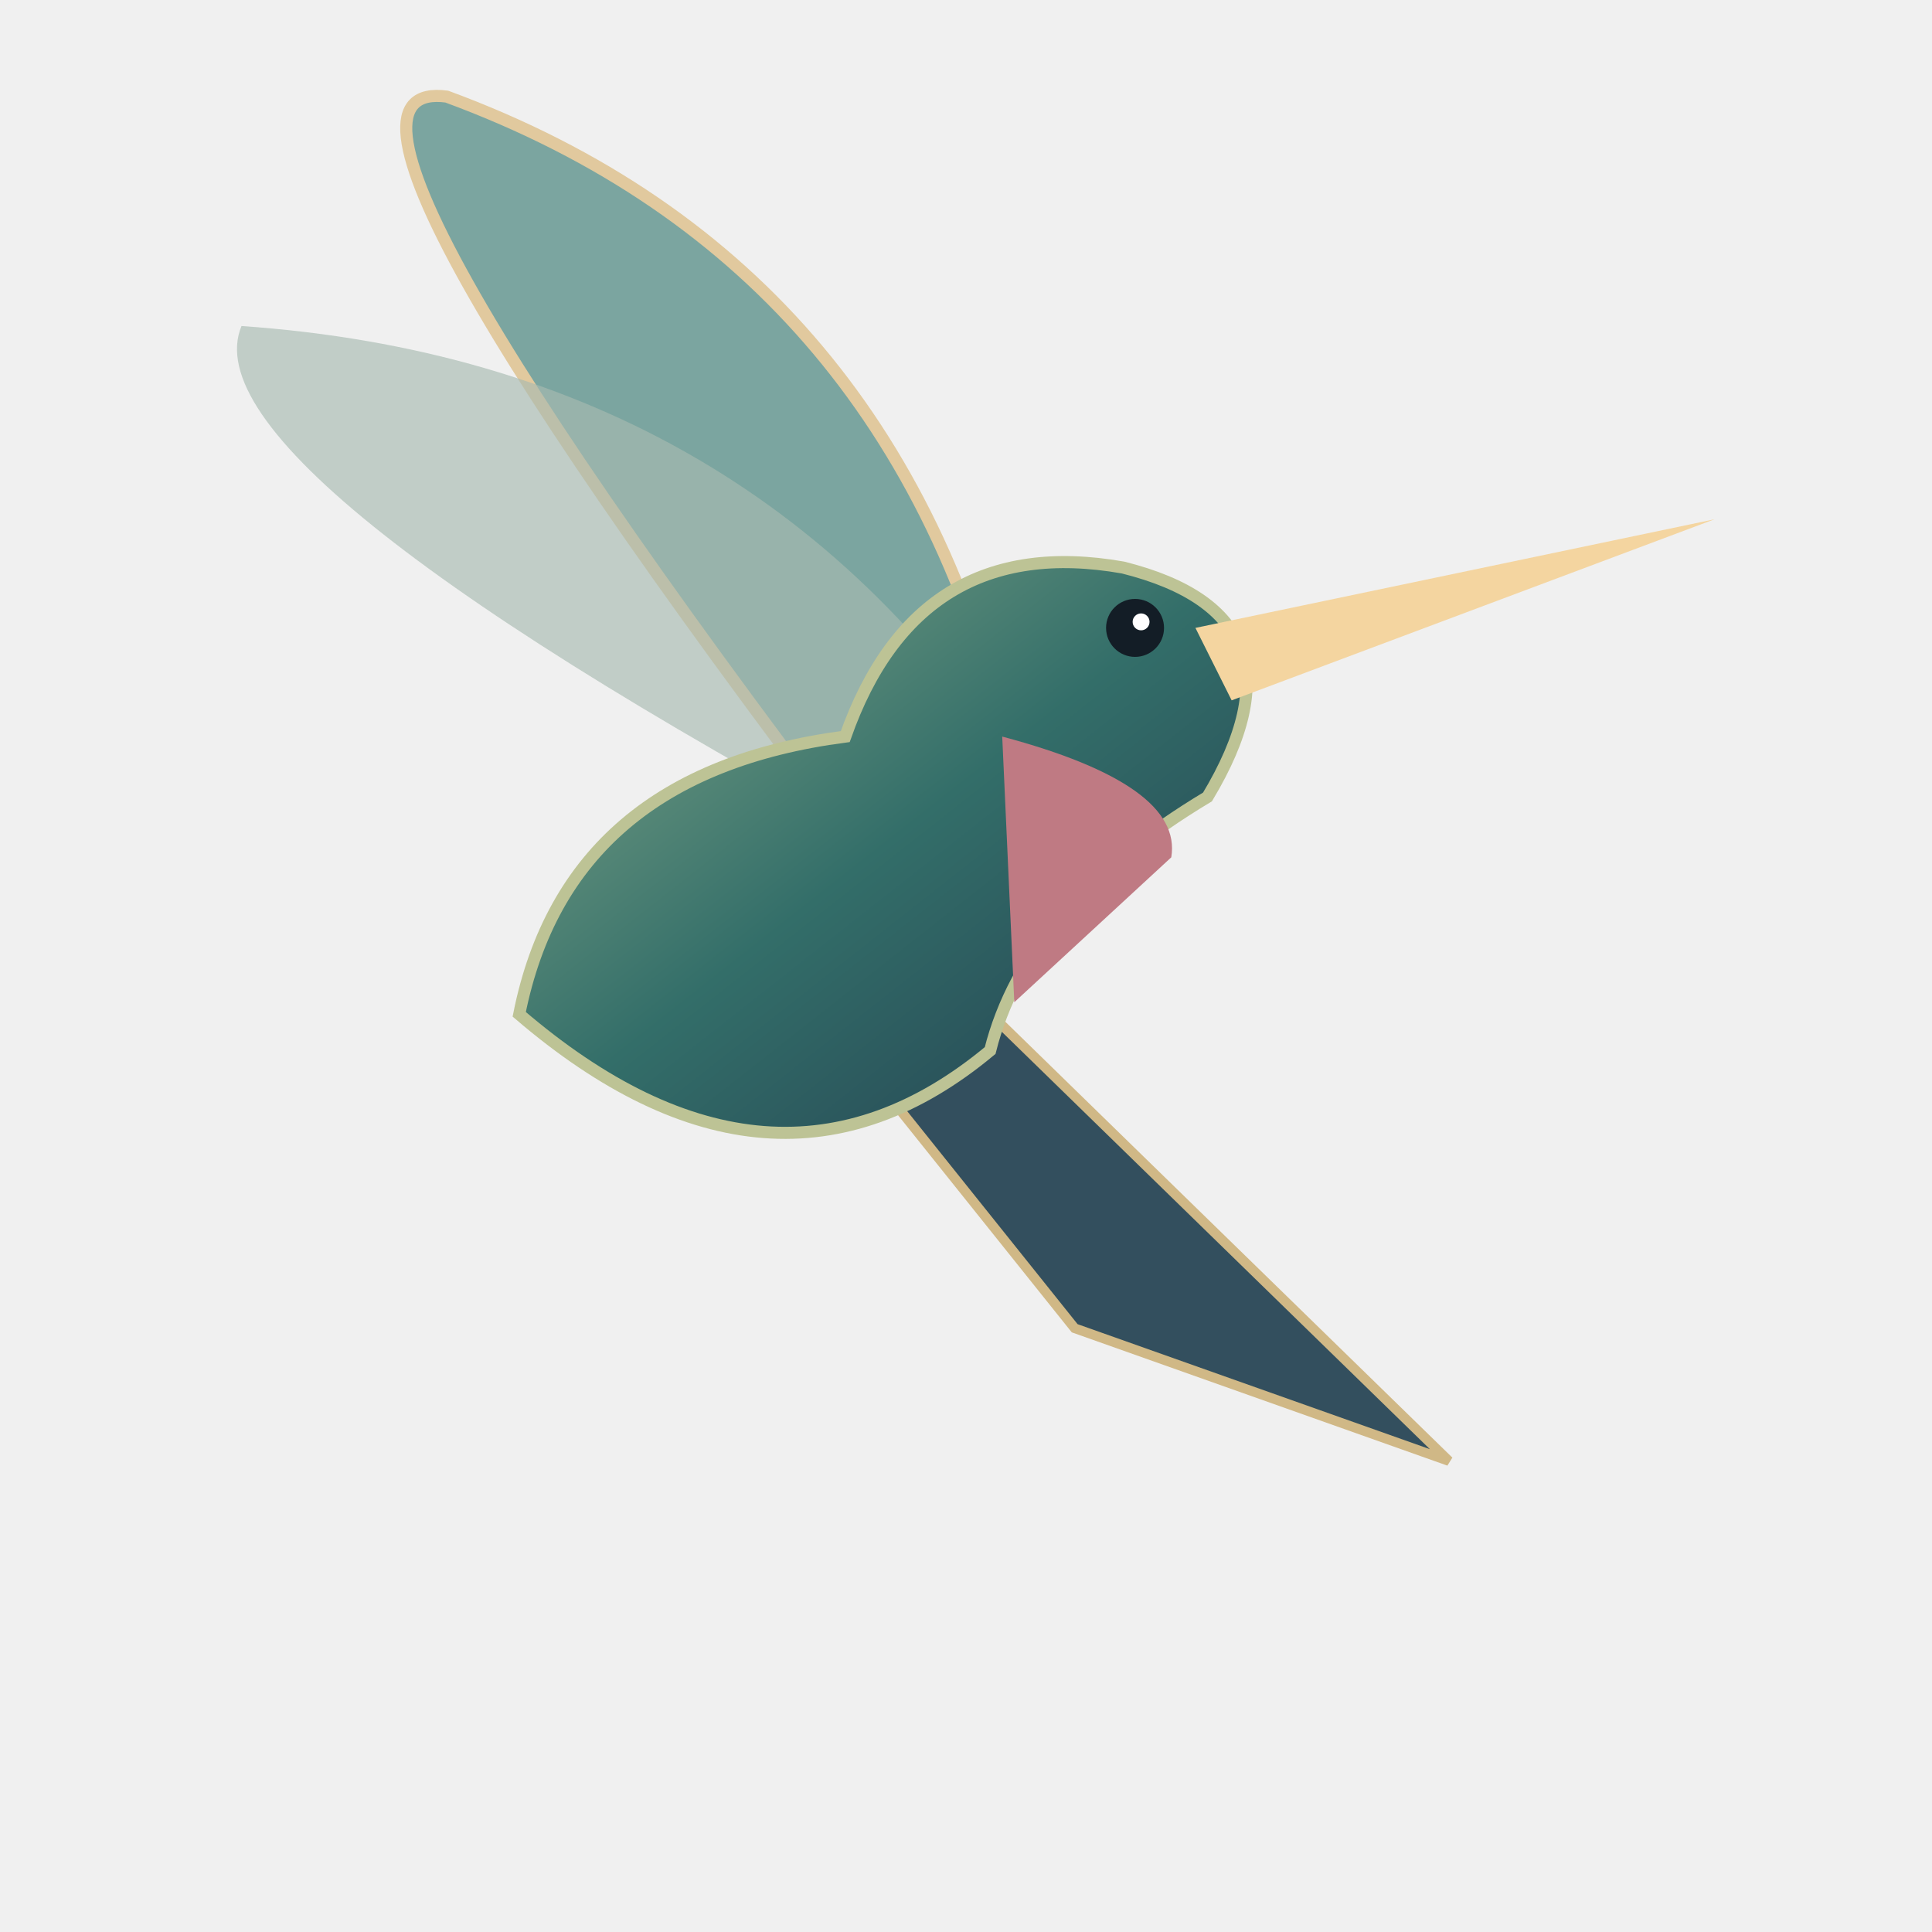
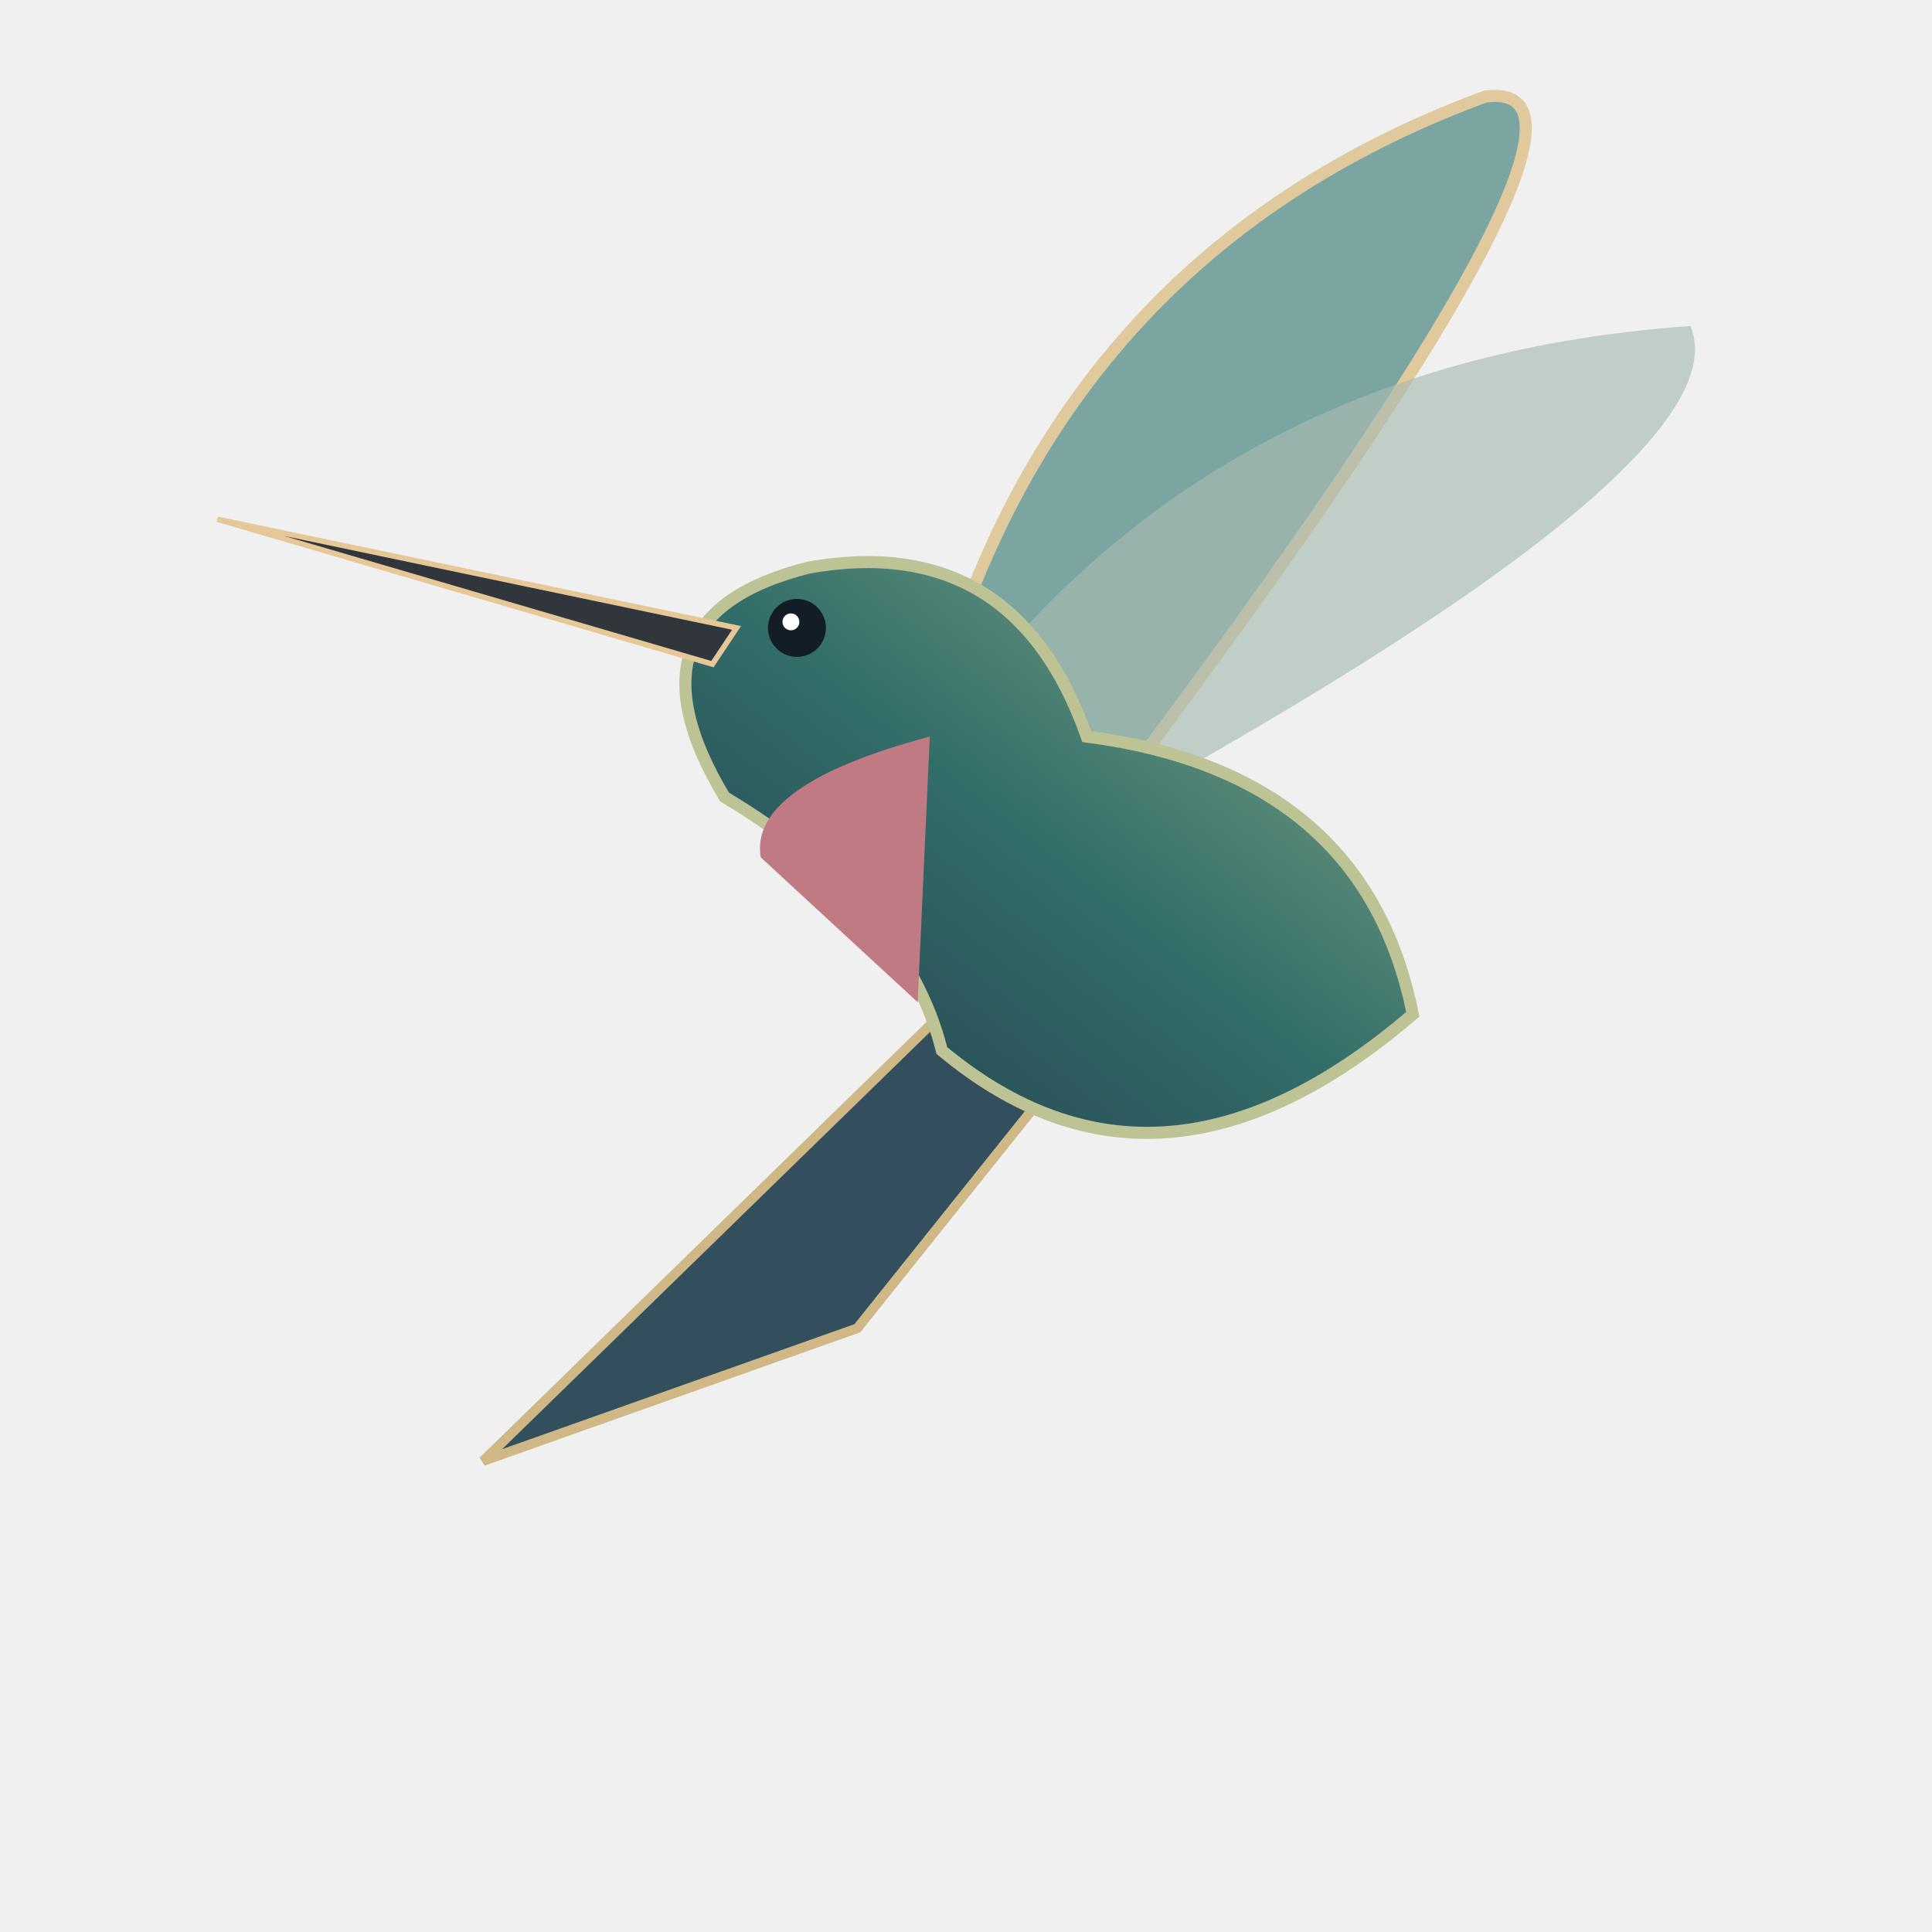
<svg xmlns="http://www.w3.org/2000/svg" viewBox="0 0 160 160">
  <defs>
    <linearGradient id="h" x2="1" y2="1">
      <stop stop-color="#88ac8b" />
      <stop offset=".5" stop-color="#336e69" />
      <stop offset="1" stop-color="#223b4e" />
    </linearGradient>
  </defs>
-   <path fill="#334f5e" stroke="#d0b886" stroke-width=".8" d="m80 82 40 39-31-11-16-20Z" />
-   <path fill="#7ba5a0" stroke="#e1c99e" stroke-width="1" d="M74 74Q22 6 37 8q38 14 47 56Z" />
-   <path fill="#a7bab0" opacity=".65" d="M77 72Q15 39 20 27q43 3 65 38Z" />
-   <path fill="url(#h)" stroke="#bdc395" stroke-width="1" d="M43 84q4-20 27-23 6-17 23-14 16 4 7 19-15 9-18 21-18 15-39-3Z" />
-   <path fill="#bf7a83" d="M83 61q15 4 14 10L84 83Z" />
-   <path fill="#f4d5a0" d="m99 52 43-9-40 15Z" />
-   <circle cx="94" cy="52" r="2.4" fill="#131d26" />
-   <circle cx="94.5" cy="51.5" r=".7" fill="white" />
+   <style>.wing{transform-origin:78px 70px;animation:wingbeat .09s ease-in-out infinite alternate}@keyframes wingbeat{from{transform:rotate(-12deg) scaleY(.8);opacity:.65}to{transform:rotate(14deg) scaleY(1);opacity:1}}@media(prefers-reduced-motion:reduce){.wing{animation:none}}</style>
+   <g transform="translate(160 0) scale(-1 1)">
+     <path fill="#334f5e" stroke="#d0b886" stroke-width=".8" d="m80 82 40 39-31-11-16-20Z" />
+     <g class="wing">
+       <path fill="#7ba5a0" stroke="#e1c99e" stroke-width="1" d="M74 74Q22 6 37 8q38 14 47 56Z" />
+       <path fill="#a7bab0" opacity=".65" d="M77 72Q15 39 20 27q43 3 65 38Z" />
+     </g>
+     <path fill="url(#h)" stroke="#bdc395" stroke-width="1" d="M43 84q4-20 27-23 6-17 23-14 16 4 7 19-15 9-18 21-18 15-39-3Z" />
+     <path fill="#bf7a83" d="M83 61q15 4 14 10L84 83Z" />
+     <path fill="#30363c" stroke="#e5c798" stroke-width=".45" d="m99 52 43-9-41 12Z" />
+     <circle cx="94" cy="52" r="2.4" fill="#131d26" />
+     <circle cx="94.5" cy="51.5" r=".7" fill="white" />
+   </g>
</svg>
